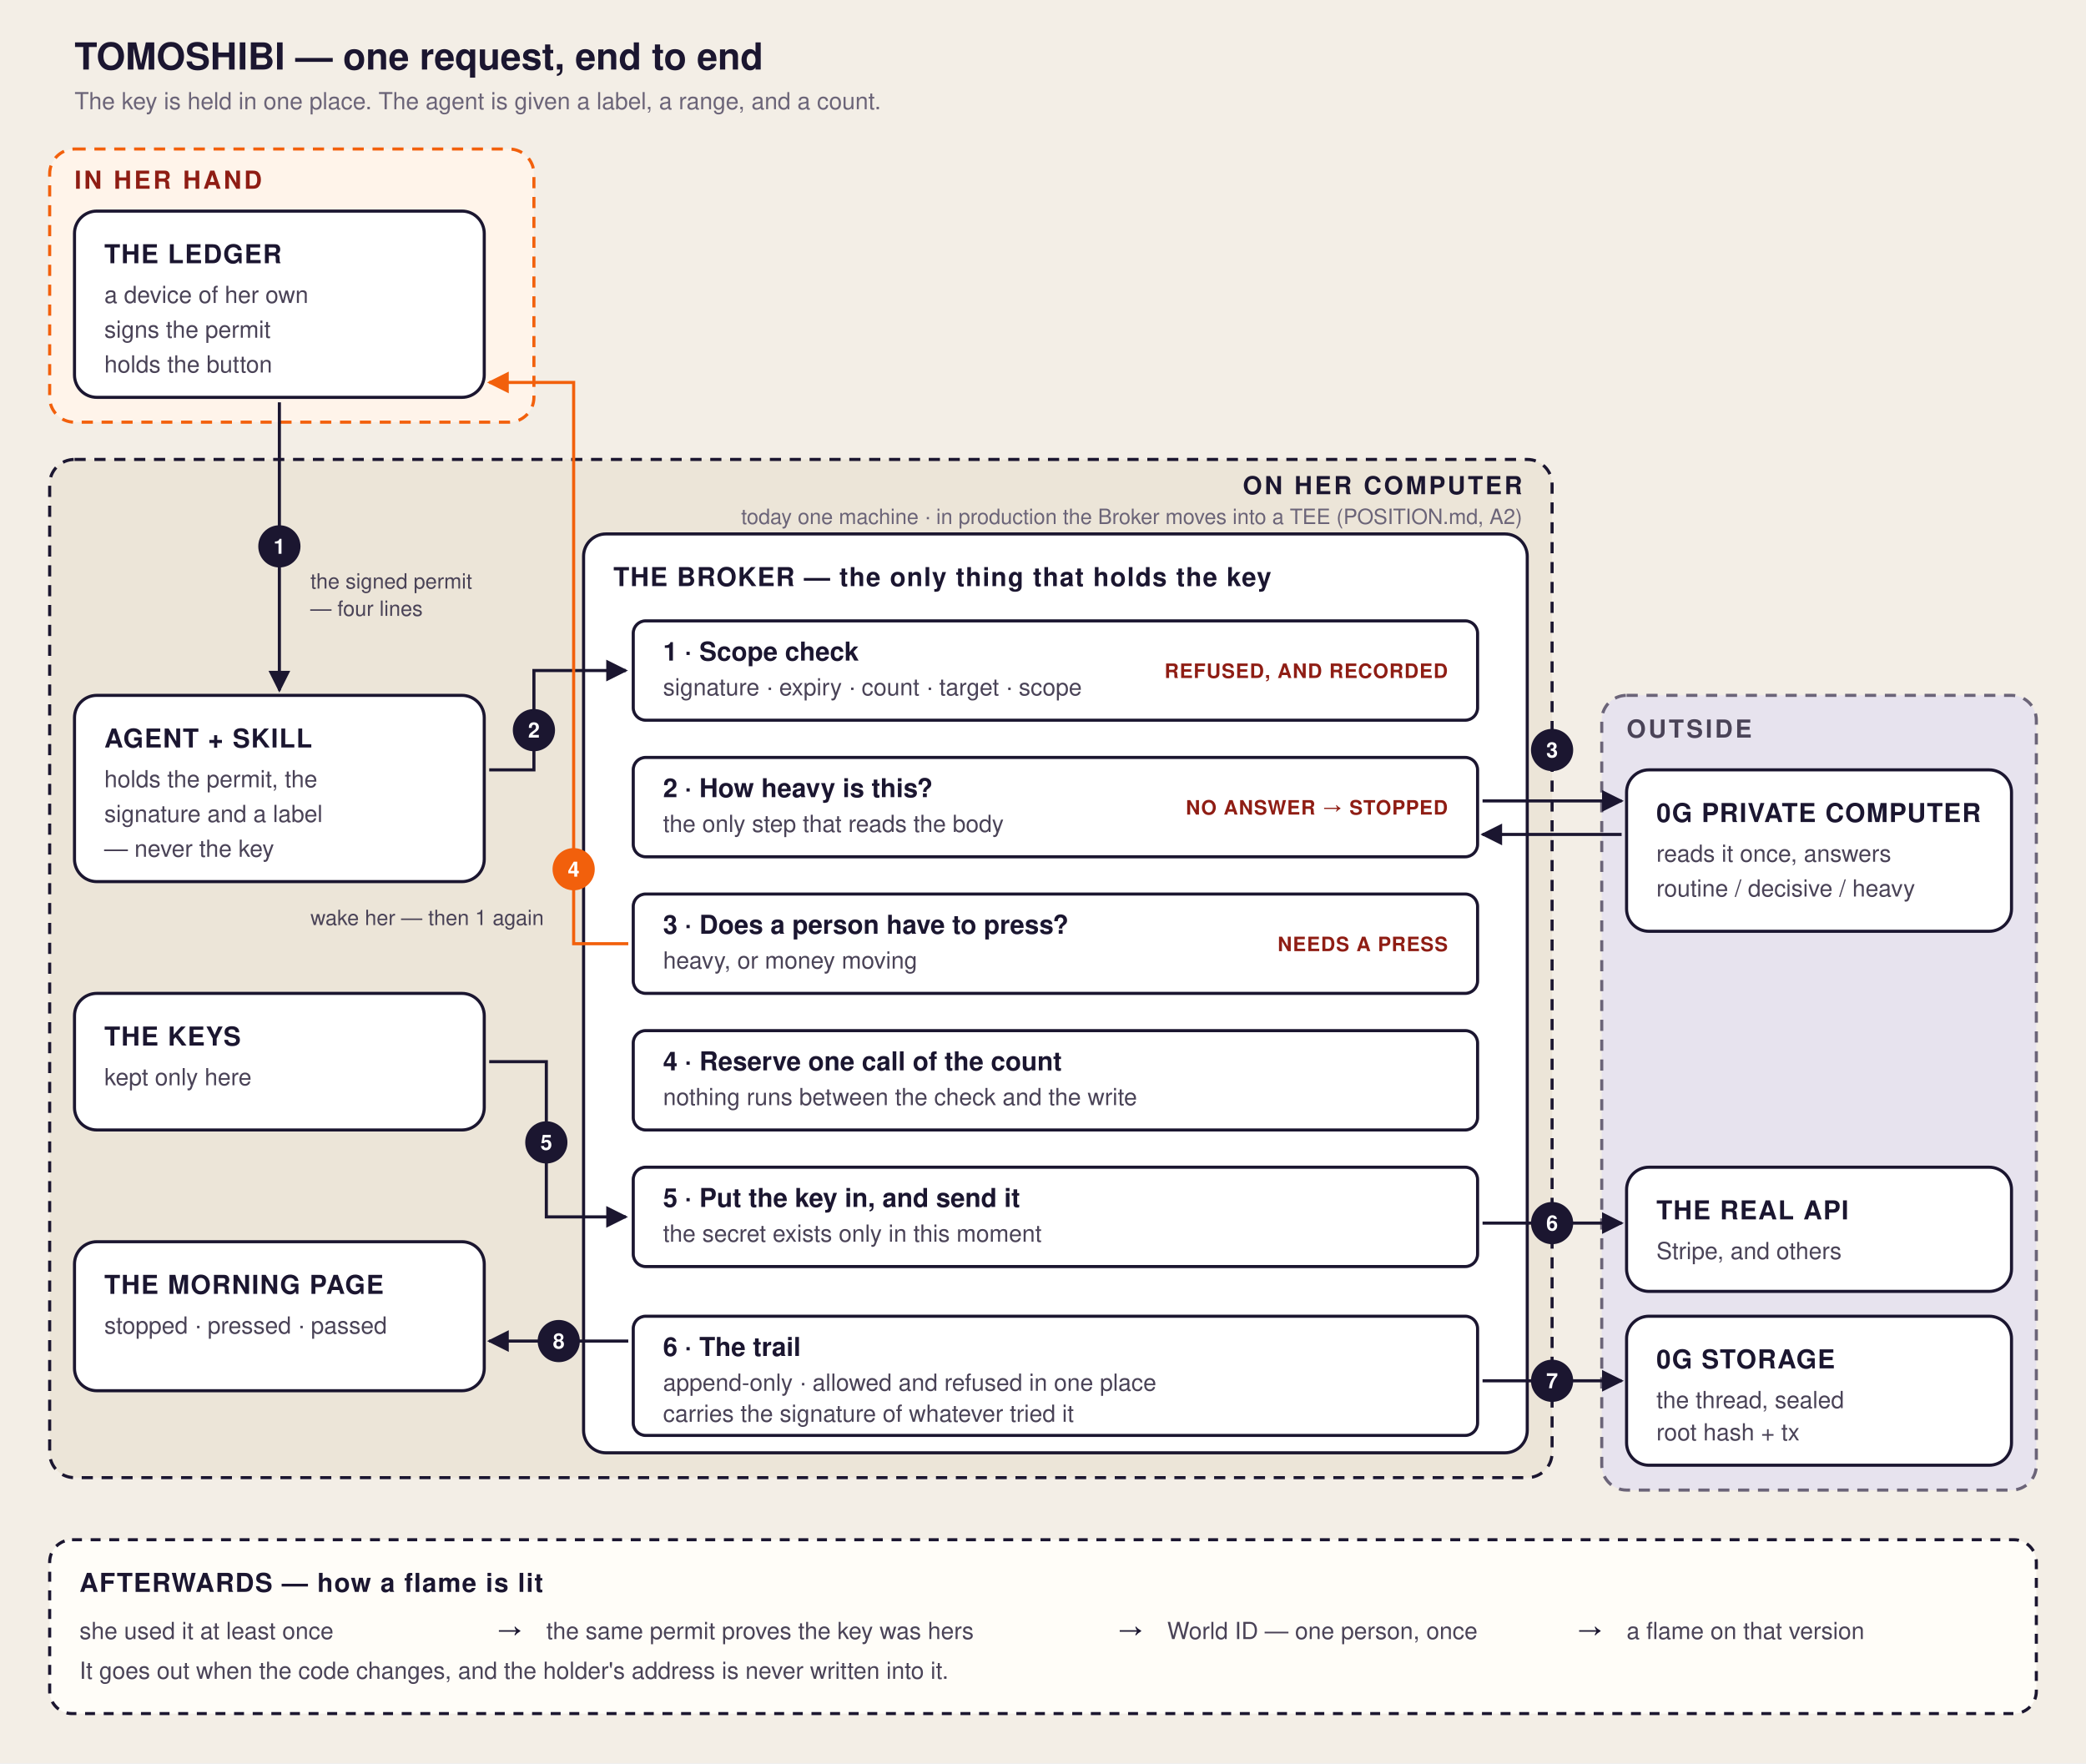
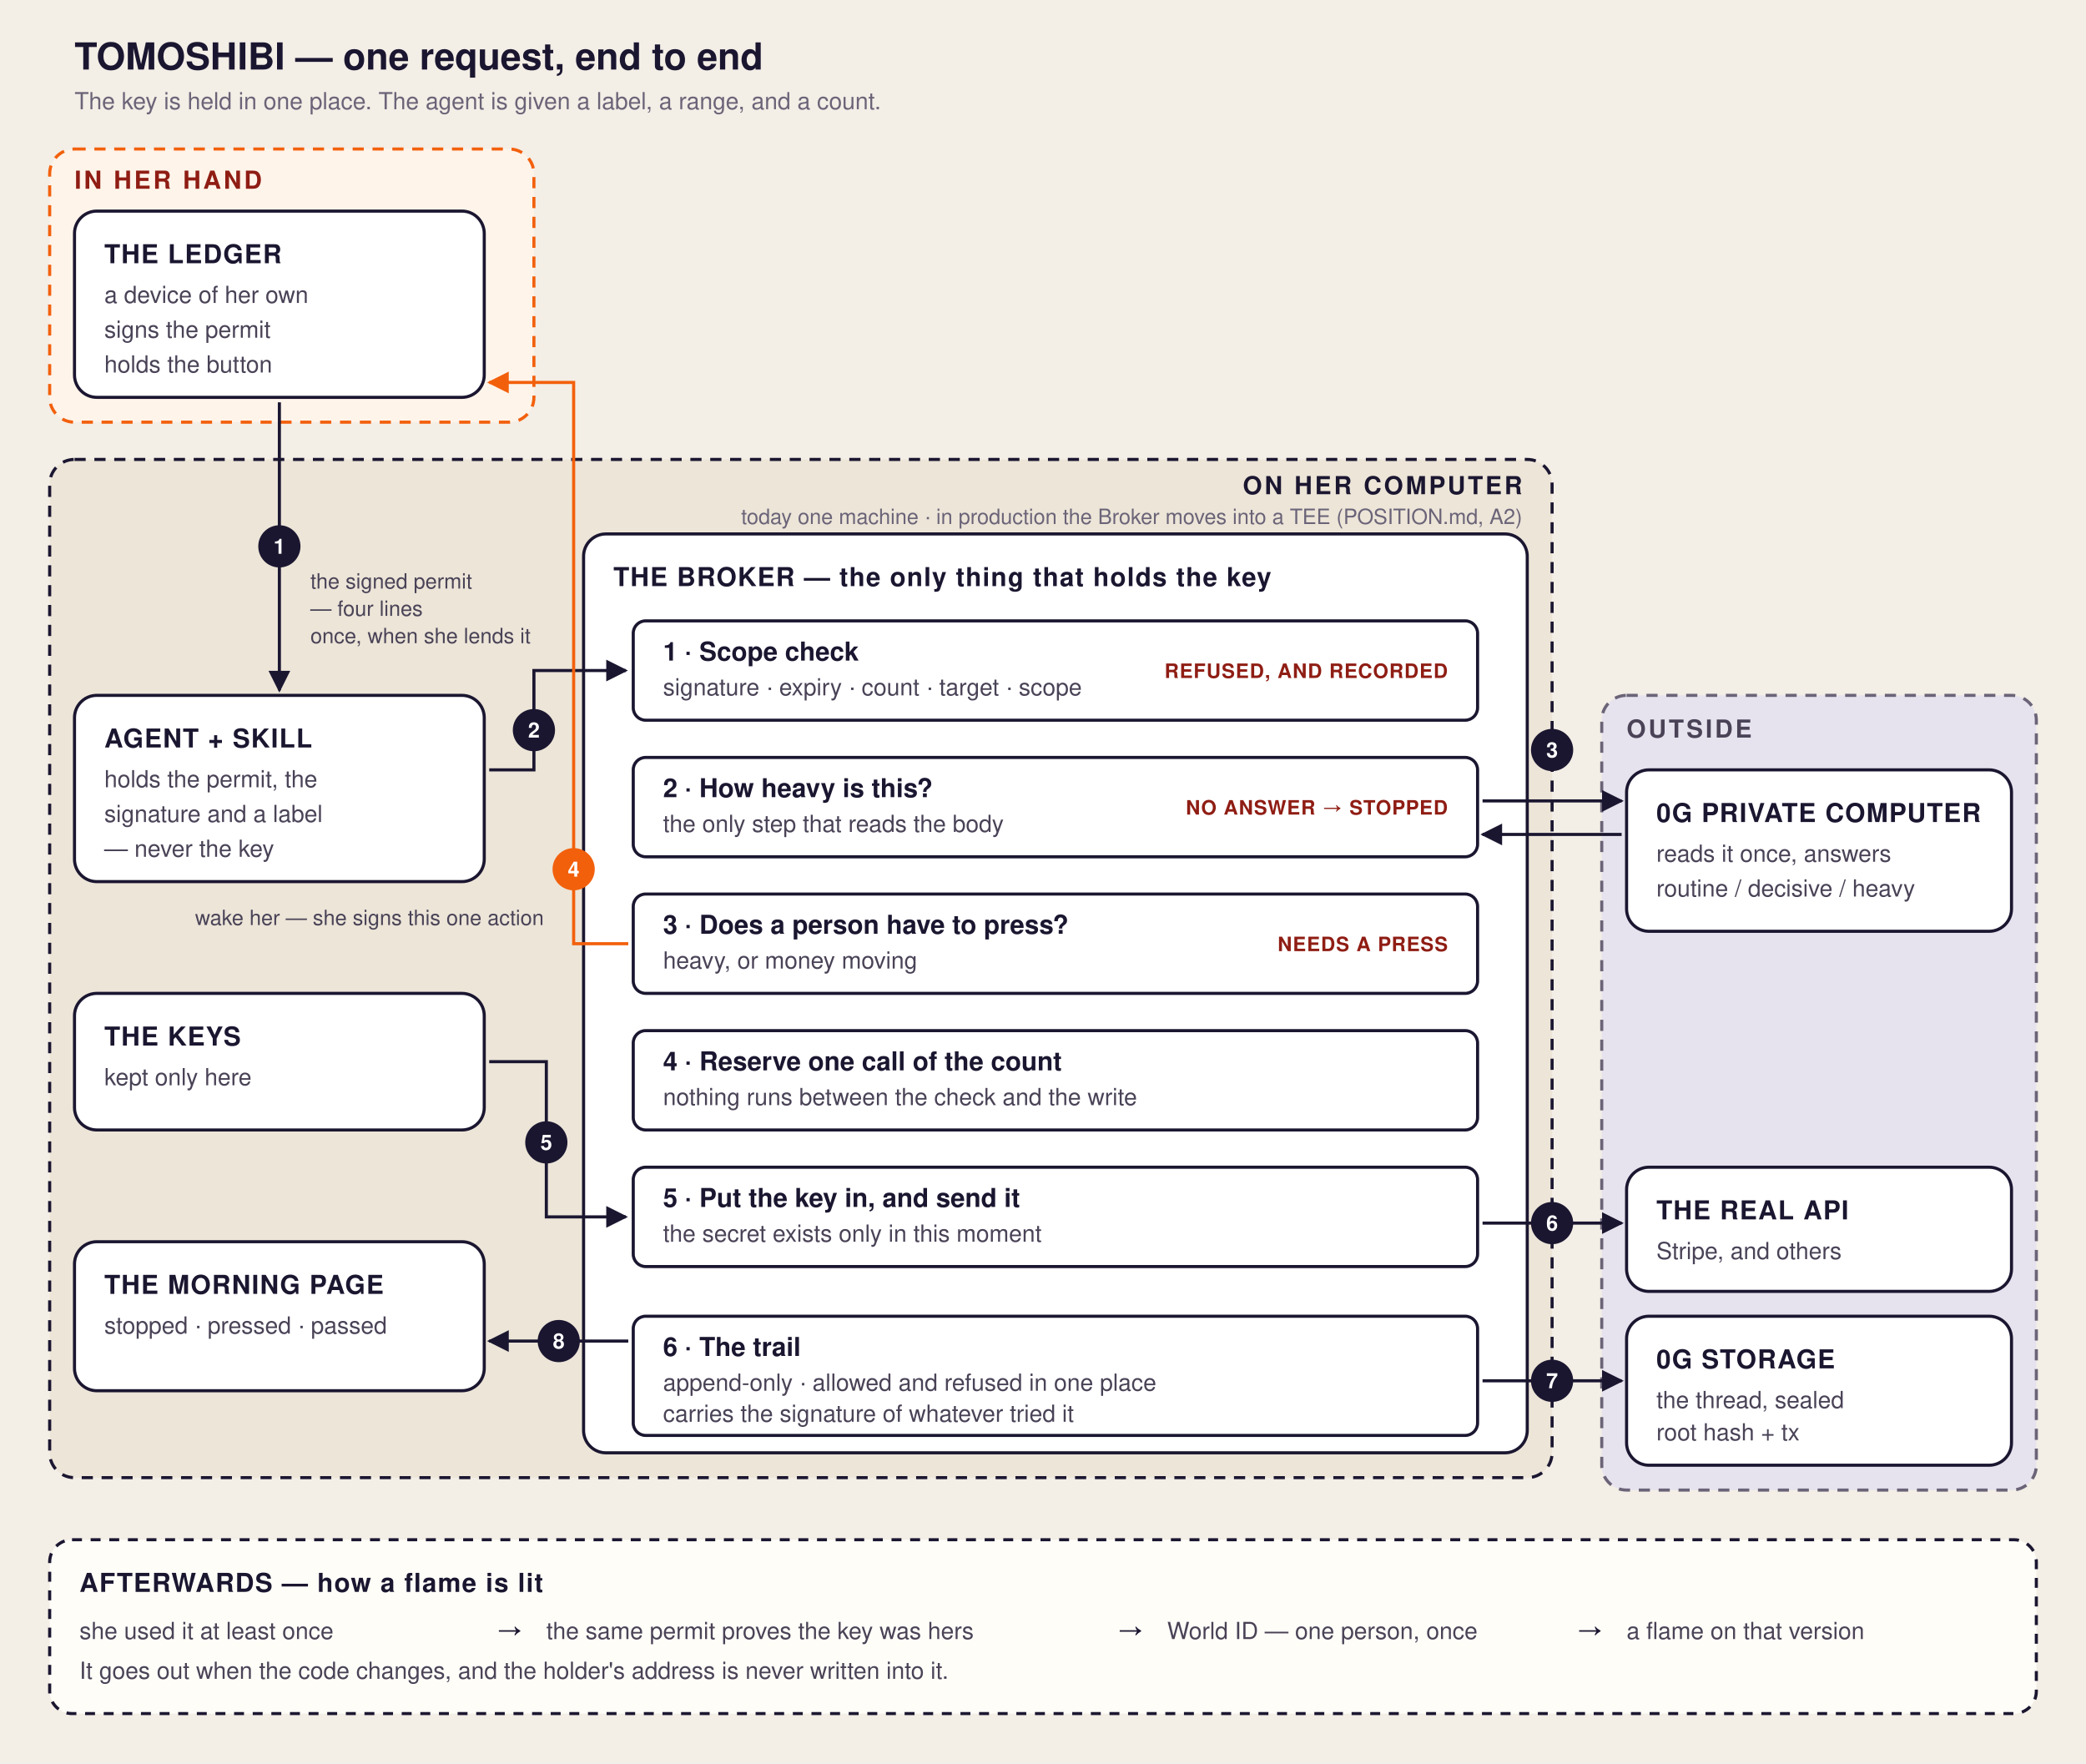
<svg xmlns="http://www.w3.org/2000/svg" viewBox="0 0 1680 1420" width="1680" height="1420" font-family="Figtree, Helvetica, Arial, sans-serif">
  <defs>
    <marker id="a" viewBox="0 0 10 10" refX="9" refY="5" markerWidth="7" markerHeight="7" orient="auto-start-reverse">
      <path d="M0 0 10 5 0 10z" fill="#1b1630" />
    </marker>
    <marker id="af" viewBox="0 0 10 10" refX="9" refY="5" markerWidth="7" markerHeight="7" orient="auto-start-reverse">
      <path d="M0 0 10 5 0 10z" fill="#f2600c" />
    </marker>
  </defs>
  <style>
    .bx{fill:#fff;stroke:#1b1630;stroke-width:2.5}
    .h{font-size:21px;font-weight:700;fill:#1b1630;letter-spacing:.04em}
    .t{font-size:19px;fill:#4a4357}
    .st{font-size:21px;font-weight:700;fill:#1b1630}
    .num{font-size:17px;font-weight:700;fill:#fff}
    .lb{font-size:17px;fill:#4a4357}
    .chip{font-size:16px;font-weight:700;fill:#8f1d14;letter-spacing:.04em}
    .ttl{font-size:30px;font-weight:700;fill:#1b1630}
    .sub{font-size:19px;fill:#6b6478}
    .zone{font-size:20px;font-weight:700;letter-spacing:.1em}
    .zsub{font-size:17px;fill:#6b6478}
  </style>
  <rect width="1680" height="1420" fill="#F3EEE6" />
  <text class="ttl" x="60" y="56">TOMOSHIBI — one request, end to end</text>
  <text class="sub" x="60" y="88">The key is held in one place. The agent is given a label, a range, and a count.</text>
  <rect x="40" y="120" width="390" height="220" rx="20" fill="#FFF4EA" stroke="#f2600c" stroke-width="2.5" stroke-dasharray="9 7" />
  <text class="zone" x="60" y="152" fill="#8f1d14">IN HER HAND</text>
  <rect x="40" y="370" width="1210" height="820" rx="20" fill="#ECE5D8" stroke="#1b1630" stroke-width="2.5" stroke-dasharray="9 7" />
  <text class="zone" x="1226" y="398" text-anchor="end" fill="#1b1630">ON HER COMPUTER</text>
  <text class="zsub" x="1226" y="422" text-anchor="end">today one machine · in production the Broker moves into a TEE (POSITION.md, A2)</text>
  <rect x="1290" y="560" width="350" height="640" rx="20" fill="#E7E3EE" stroke="#6b6478" stroke-width="2.5" stroke-dasharray="9 7" />
  <text class="zone" x="1310" y="594" fill="#4a4357">OUTSIDE</text>
  <rect class="bx" x="470" y="430" width="760" height="740" rx="18" fill="#fffdf8" />
  <text class="h" x="494" y="472">THE BROKER — the only thing that holds the key</text>
  <rect class="bx" x="510" y="500" width="680" height="80" rx="10" fill="#F3EEE6" />
  <text class="st" x="534" y="532">1 · Scope check</text>
  <text class="t" x="534" y="560">signature · expiry · count · target · scope</text>
  <text class="chip" x="1166" y="546" text-anchor="end">REFUSED, AND RECORDED</text>
  <rect class="bx" x="510" y="610" width="680" height="80" rx="10" fill="#F3EEE6" />
  <text class="st" x="534" y="642">2 · How heavy is this?</text>
  <text class="t" x="534" y="670">the only step that reads the body</text>
  <text class="chip" x="1166" y="656" text-anchor="end">NO ANSWER → STOPPED</text>
  <rect class="bx" x="510" y="720" width="680" height="80" rx="10" fill="#F3EEE6" />
  <text class="st" x="534" y="752">3 · Does a person have to press?</text>
  <text class="t" x="534" y="780">heavy, or money moving</text>
  <text class="chip" x="1166" y="766" text-anchor="end">NEEDS A PRESS</text>
  <rect class="bx" x="510" y="830" width="680" height="80" rx="10" fill="#F3EEE6" />
  <text class="st" x="534" y="862">4 · Reserve one call of the count</text>
  <text class="t" x="534" y="890">nothing runs between the check and the write</text>
  <rect class="bx" x="510" y="940" width="680" height="80" rx="10" fill="#ffd0ad" />
  <text class="st" x="534" y="972">5 · Put the key in, and send it</text>
  <text class="t" x="534" y="1000">the secret exists only in this moment</text>
  <rect class="bx" x="510" y="1060" width="680" height="96" rx="10" fill="#F3EEE6" />
  <text class="st" x="534" y="1092">6 · The trail</text>
  <text class="t" x="534" y="1120">append-only · allowed and refused in one place</text>
  <text class="t" x="534" y="1145">carries the signature of whatever tried it</text>
  <rect class="bx" x="60" y="170" width="330" height="150" rx="18" />
  <text class="h" x="84" y="212">THE LEDGER</text>
  <text class="t" x="84" y="244">a device of her own</text>
  <text class="t" x="84" y="272">signs the permit</text>
  <text class="t" x="84" y="300">holds the button</text>
  <rect class="bx" x="60" y="560" width="330" height="150" rx="18" />
  <text class="h" x="84" y="602">AGENT + SKILL</text>
  <text class="t" x="84" y="634">holds the permit, the</text>
  <text class="t" x="84" y="662">signature and a label</text>
  <text class="t" x="84" y="690">— never the key</text>
  <rect class="bx" x="60" y="800" width="330" height="110" rx="18" fill="#ffd0ad" />
  <text class="h" x="84" y="842">THE KEYS</text>
  <text class="t" x="84" y="874">kept only here</text>
  <rect class="bx" x="60" y="1000" width="330" height="120" rx="18" />
  <text class="h" x="84" y="1042">THE MORNING PAGE</text>
  <text class="t" x="84" y="1074">stopped · pressed · passed</text>
  <rect class="bx" x="1310" y="620" width="310" height="130" rx="18" fill="#fffdf8" />
  <text class="h" x="1334" y="662">0G PRIVATE COMPUTER</text>
  <text class="t" x="1334" y="694">reads it once, answers</text>
  <text class="t" x="1334" y="722">routine / decisive / heavy</text>
  <rect class="bx" x="1310" y="940" width="310" height="100" rx="18" />
  <text class="h" x="1334" y="982">THE REAL API</text>
  <text class="t" x="1334" y="1014">Stripe, and others</text>
  <rect class="bx" x="1310" y="1060" width="310" height="120" rx="18" fill="#fffdf8" />
  <text class="h" x="1334" y="1102">0G STORAGE</text>
  <text class="t" x="1334" y="1134">the thread, sealed</text>
  <text class="t" x="1334" y="1160">root hash + tx</text>
  <path d="M225 324 L225 556" stroke="#1b1630" stroke-width="2.5" fill="none" marker-end="url(#a)" />
  <circle cx="225" cy="440" r="17" fill="#1b1630" />
  <text class="num" x="225" y="446" text-anchor="middle">1</text>
  <text class="lb" x="250" y="474">the signed permit</text>
  <text class="lb" x="250" y="496">— four lines</text>
+   <text class="lb" x="250" y="518" fill="#8f1d14">once, when she lends it</text>
  <path d="M394 620 L430 620 L430 540 L504 540" stroke="#1b1630" stroke-width="2.5" fill="none" marker-end="url(#a)" />
  <circle cx="430" cy="588" r="17" fill="#1b1630" />
  <text class="num" x="430" y="594" text-anchor="middle">2</text>
  <path d="M1194 645 L1306 645" stroke="#1b1630" stroke-width="2.5" fill="none" marker-end="url(#a)" />
  <path d="M1306 672 L1194 672" stroke="#1b1630" stroke-width="2.5" fill="none" marker-end="url(#a)" />
  <circle cx="1250" cy="604" r="17" fill="#1b1630" />
  <text class="num" x="1250" y="610" text-anchor="middle">3</text>
  <path d="M506 760 L462 760 L462 308 L394 308" stroke="#f2600c" stroke-width="2.5" fill="none" marker-end="url(#af)" />
  <circle cx="462" cy="700" r="17" fill="#f2600c" />
  <text class="num" x="462" y="706" text-anchor="middle">4</text>
-   <text class="lb" x="438" y="745" text-anchor="end" fill="#8f1d14">wake her — then 1 again</text>
+   <text class="lb" x="438" y="745" text-anchor="end" fill="#8f1d14">wake her — she signs this one action</text>
  <path d="M394 855 L440 855 L440 980 L504 980" stroke="#1b1630" stroke-width="2.5" fill="none" marker-end="url(#a)" />
  <circle cx="440" cy="920" r="17" fill="#1b1630" />
  <text class="num" x="440" y="926" text-anchor="middle">5</text>
  <path d="M1194 985 L1306 985" stroke="#1b1630" stroke-width="2.5" fill="none" marker-end="url(#a)" />
  <circle cx="1250" cy="985" r="17" fill="#1b1630" />
  <text class="num" x="1250" y="991" text-anchor="middle">6</text>
  <path d="M1194 1112 L1306 1112" stroke="#1b1630" stroke-width="2.5" fill="none" marker-end="url(#a)" />
  <circle cx="1250" cy="1112" r="17" fill="#1b1630" />
  <text class="num" x="1250" y="1118" text-anchor="middle">7</text>
  <path d="M506 1080 L394 1080" stroke="#1b1630" stroke-width="2.5" fill="none" marker-end="url(#a)" />
  <circle cx="450" cy="1080" r="17" fill="#1b1630" />
  <text class="num" x="450" y="1086" text-anchor="middle">8</text>
  <rect x="40" y="1240" width="1600" height="140" rx="18" fill="#fffdf8" stroke="#1b1630" stroke-width="2.5" stroke-dasharray="8 7" />
  <text class="h" x="64" y="1282">AFTERWARDS — how a flame is lit</text>
  <text class="t" x="64" y="1320">she used it at least once</text>
  <text class="st" x="400" y="1320">→</text>
  <text class="t" x="440" y="1320">the same permit proves the key was hers</text>
  <text class="st" x="900" y="1320">→</text>
  <text class="t" x="940" y="1320">World ID — one person, once</text>
  <text class="st" x="1270" y="1320">→</text>
  <text class="t" x="1310" y="1320">a flame on that version</text>
  <text class="t" x="64" y="1352">It goes out when the code changes, and the holder's address is never written into it.</text>
</svg>
